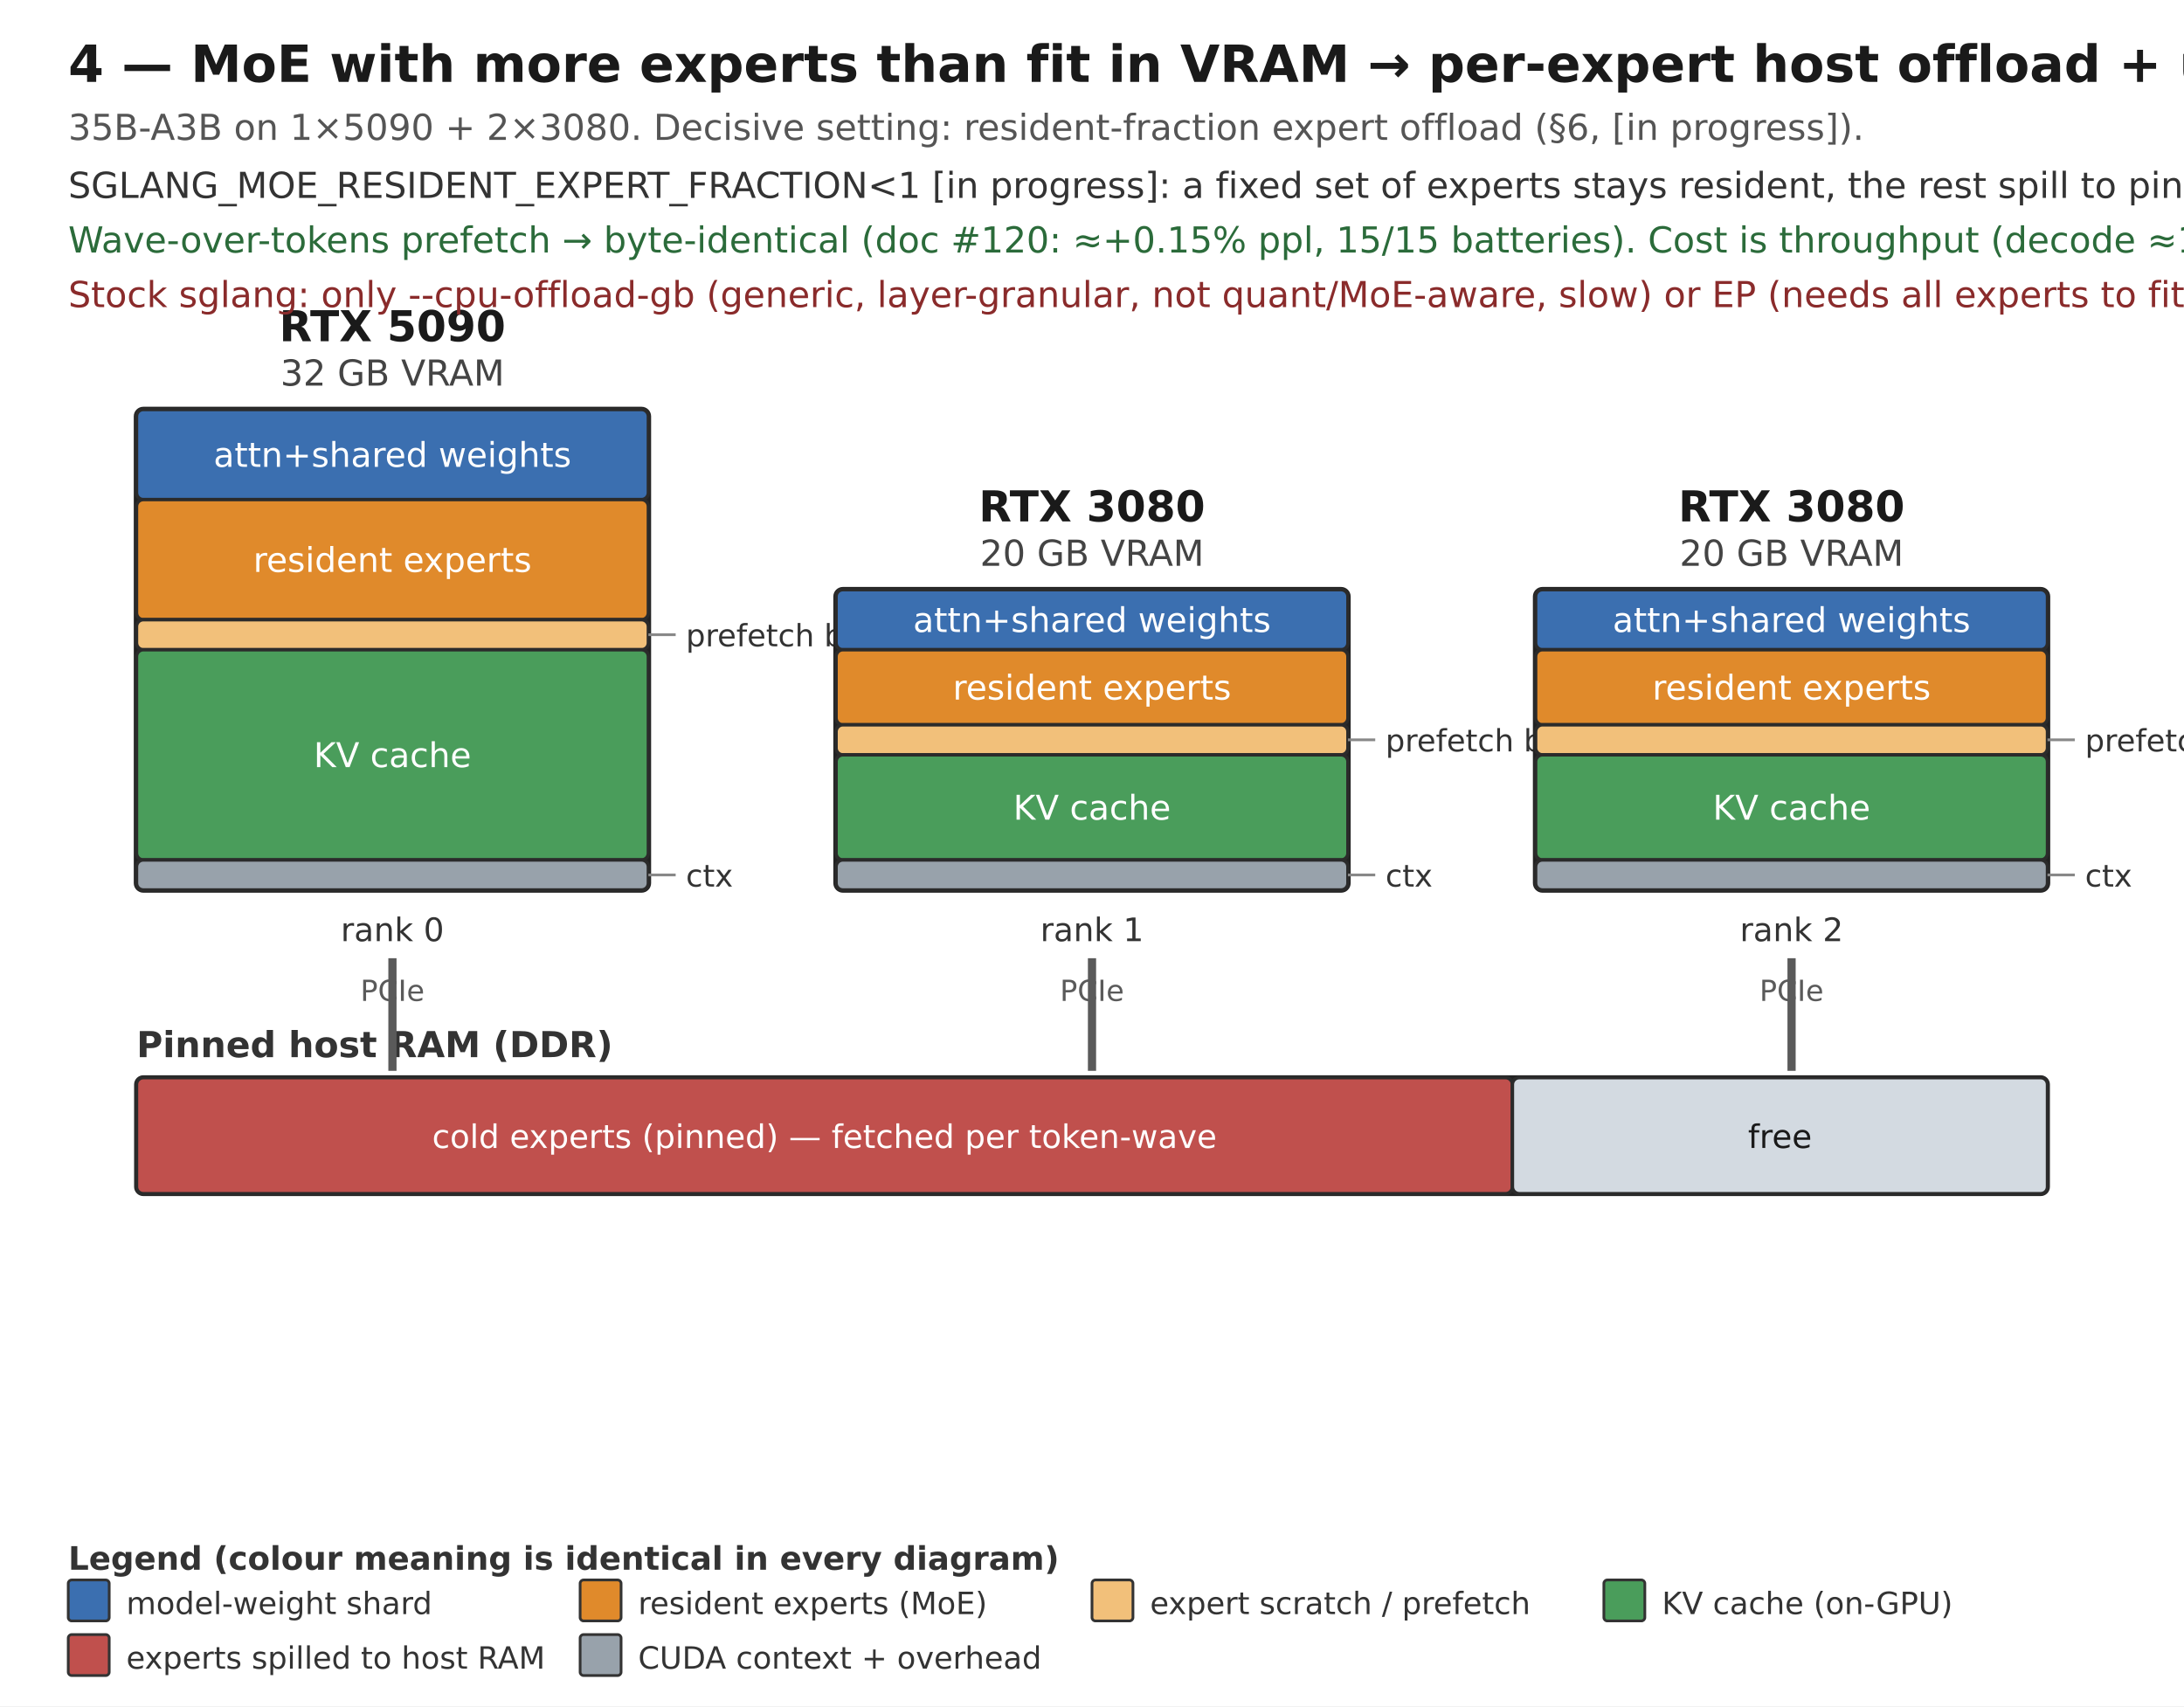
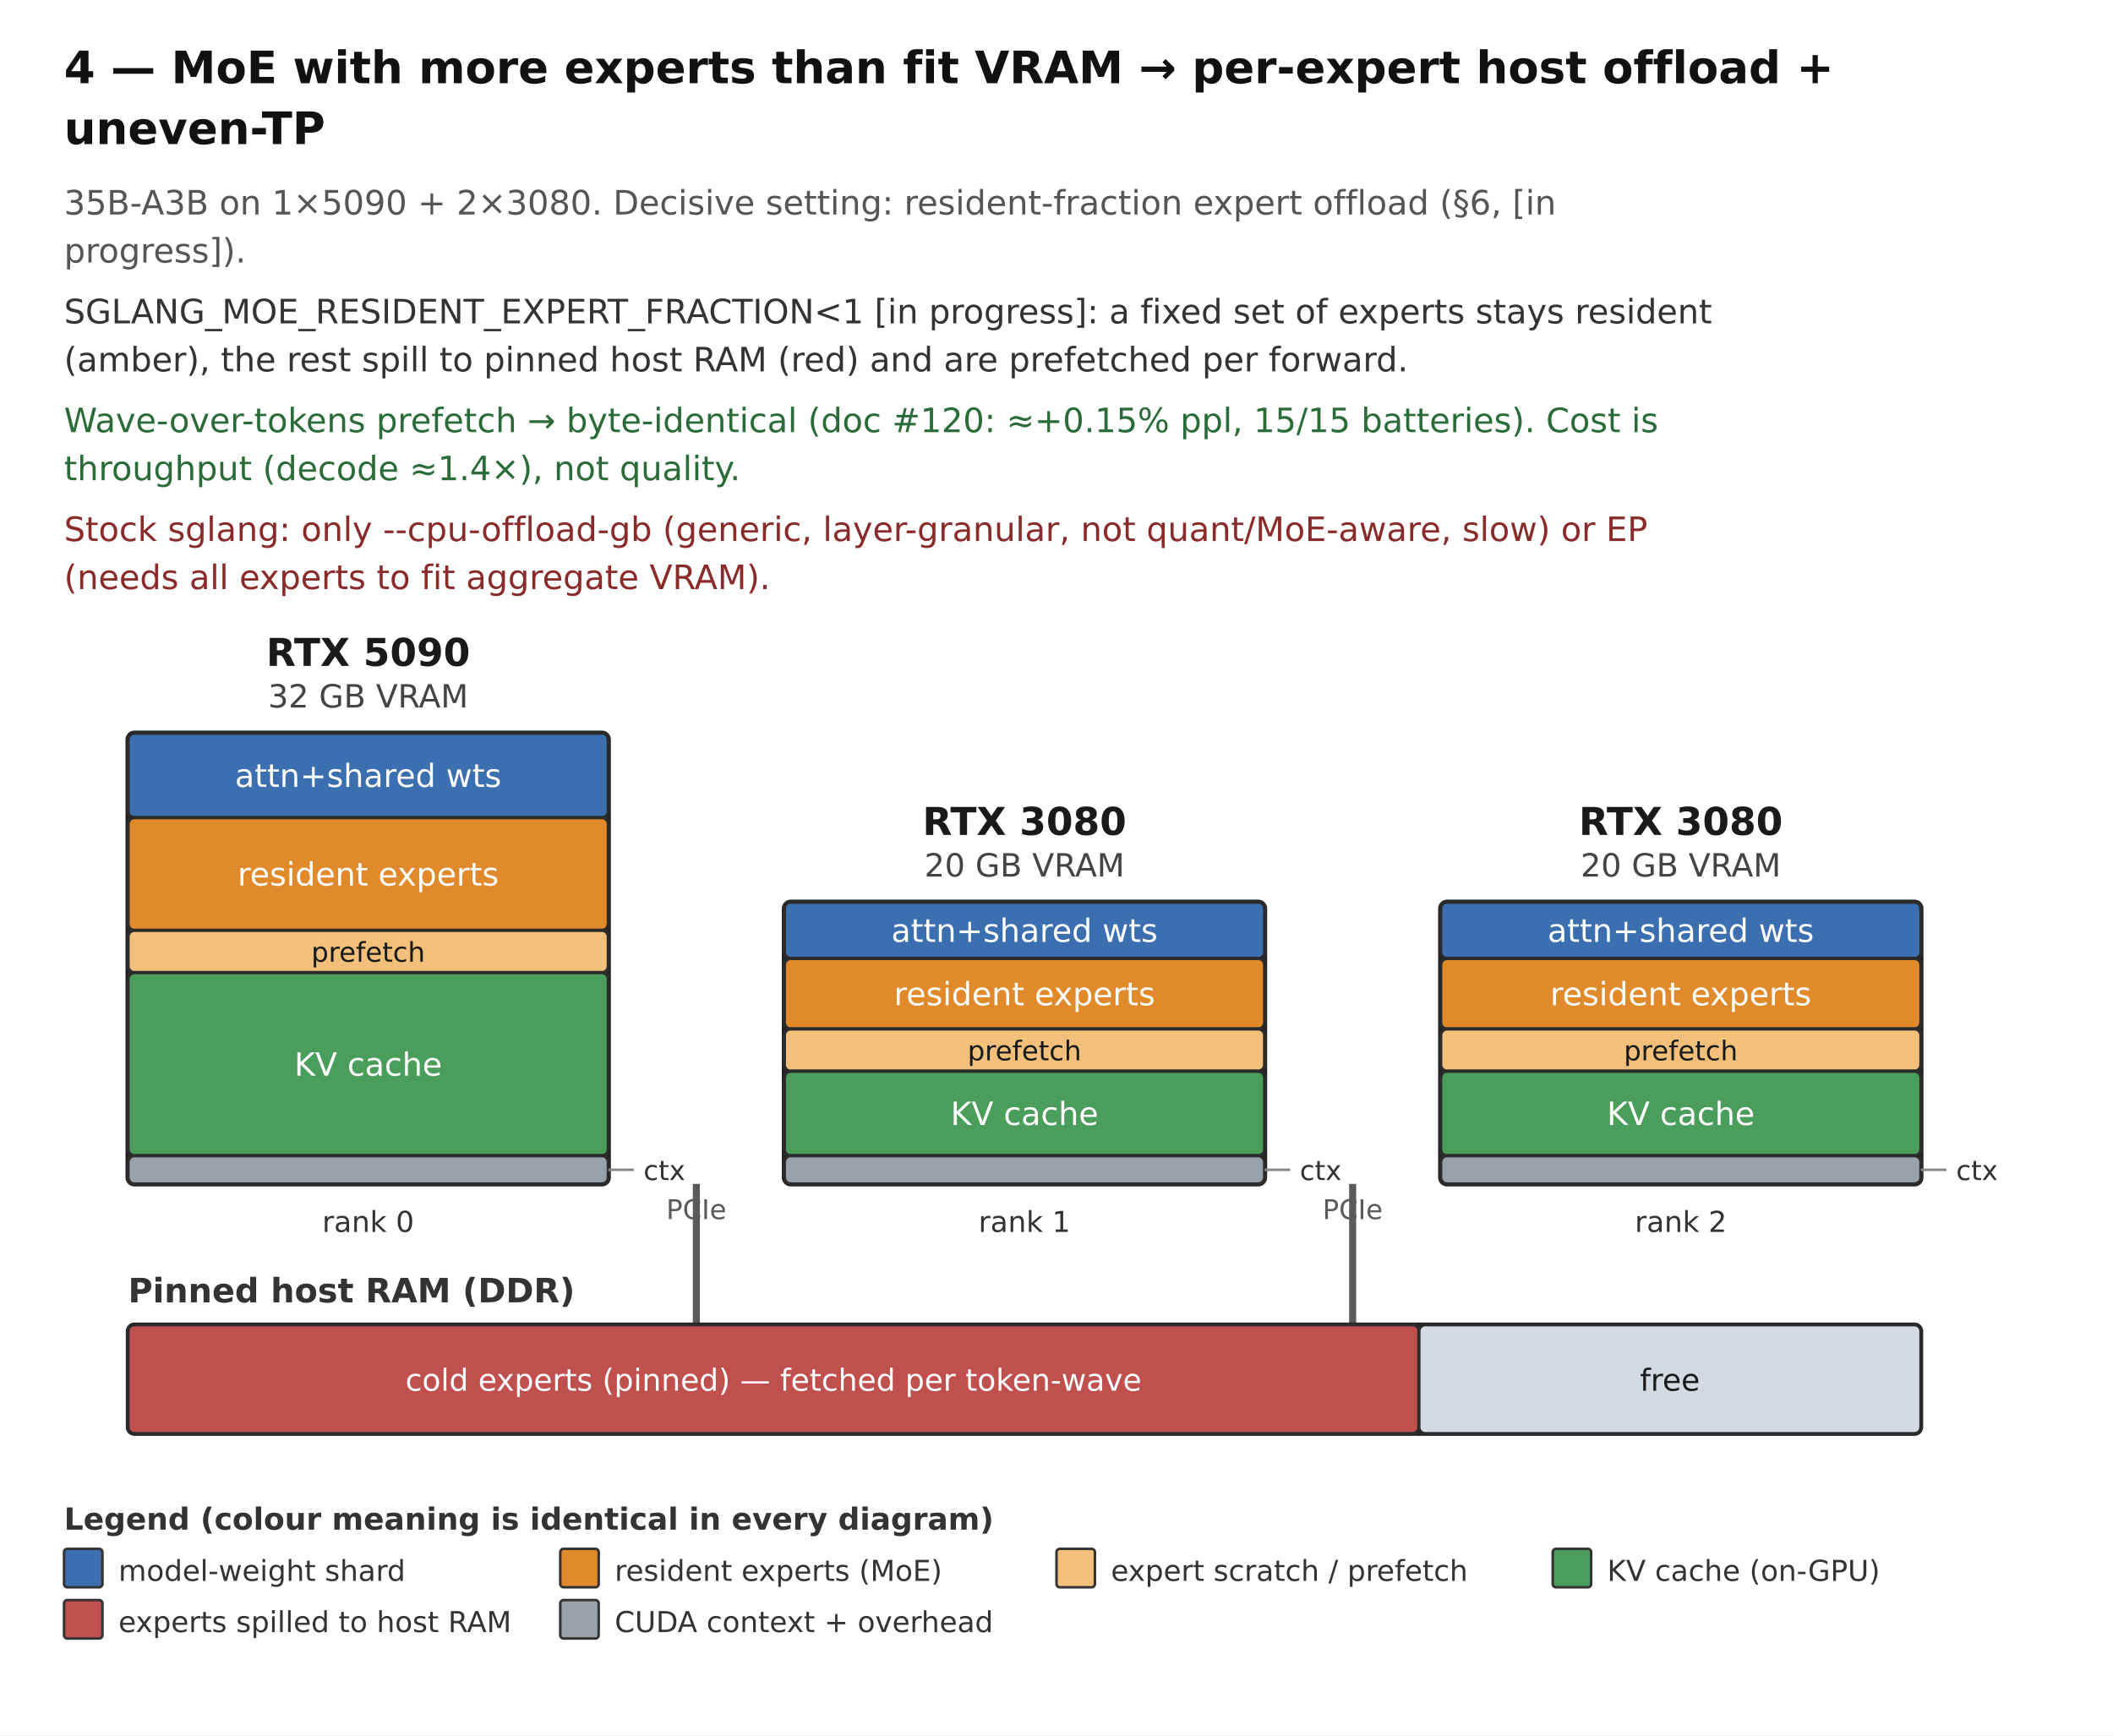
- <svg xmlns="http://www.w3.org/2000/svg" viewBox="0 0 640 500" width="640" height="500" font-family="sans-serif">
-   <rect x="0.0" y="0.0" width="640.0" height="500.0" rx="0" fill="#ffffff" stroke="none" stroke-width="0" />
-   <text x="20.0" y="24.0" font-family="DejaVu Sans, Verdana, Arial, sans-serif" font-size="15" font-weight="bold" text-anchor="start" fill="#1a1a1a">4 — MoE with more experts than fit in VRAM → per-expert host offload + uneven-TP</text>
-   <text x="20.0" y="41.0" font-family="DejaVu Sans, Verdana, Arial, sans-serif" font-size="10.5" font-weight="normal" text-anchor="start" fill="#555">35B-A3B on 1×5090 + 2×3080. Decisive setting: resident-fraction expert offload (§6, [in progress]).</text>
-   <text x="115.0" y="100.0" font-family="DejaVu Sans, Verdana, Arial, sans-serif" font-size="12.5" font-weight="bold" text-anchor="middle" fill="#1a1a1a">RTX 5090</text>
-   <text x="115.0" y="113.0" font-family="DejaVu Sans, Verdana, Arial, sans-serif" font-size="10.5" font-weight="normal" text-anchor="middle" fill="#444">32 GB VRAM</text>
-   <rect x="40.0" y="120.0" width="150.0" height="140.8" rx="2" fill="none" stroke="#222" stroke-width="1.6" />
-   <rect x="40.0" y="120.0" width="150.0" height="26.4" rx="2" fill="#3b6fb0" stroke="#2b2b2b" stroke-width="1.0" />
-   <text x="115.0" y="136.8" font-family="DejaVu Sans, Verdana, Arial, sans-serif" font-size="10" font-weight="normal" text-anchor="middle" fill="#ffffff">attn+shared weights</text>
-   <rect x="40.0" y="146.4" width="150.0" height="35.2" rx="2" fill="#e08a2b" stroke="#2b2b2b" stroke-width="1.0" />
-   <text x="115.0" y="167.6" font-family="DejaVu Sans, Verdana, Arial, sans-serif" font-size="10" font-weight="normal" text-anchor="middle" fill="#ffffff">resident experts</text>
-   <rect x="40.0" y="181.6" width="150.0" height="8.8" rx="2" fill="#f2c07a" stroke="#2b2b2b" stroke-width="1.0" />
-   <line x1="190.0" y1="186.0" x2="198.0" y2="186.0" stroke="#888" stroke-width="0.8" />
-   <text x="201.0" y="189.4" font-family="DejaVu Sans, Verdana, Arial, sans-serif" font-size="9" font-weight="normal" text-anchor="start" fill="#333">prefetch buf</text>
-   <rect x="40.0" y="190.4" width="150.0" height="61.6" rx="2" fill="#4a9d5b" stroke="#2b2b2b" stroke-width="1.0" />
-   <text x="115.0" y="224.8" font-family="DejaVu Sans, Verdana, Arial, sans-serif" font-size="10" font-weight="normal" text-anchor="middle" fill="#ffffff">KV cache</text>
-   <rect x="40.0" y="252.0" width="150.0" height="8.8" rx="2" fill="#98a2ab" stroke="#2b2b2b" stroke-width="1.0" />
-   <line x1="190.0" y1="256.4" x2="198.0" y2="256.4" stroke="#888" stroke-width="0.8" />
-   <text x="201.0" y="259.8" font-family="DejaVu Sans, Verdana, Arial, sans-serif" font-size="9" font-weight="normal" text-anchor="start" fill="#333">ctx</text>
-   <text x="115.0" y="275.8" font-family="DejaVu Sans, Verdana, Arial, sans-serif" font-size="9.5" font-weight="normal" text-anchor="middle" fill="#333">rank 0</text>
-   <text x="320.0" y="152.8" font-family="DejaVu Sans, Verdana, Arial, sans-serif" font-size="12.5" font-weight="bold" text-anchor="middle" fill="#1a1a1a">RTX 3080</text>
-   <text x="320.0" y="165.8" font-family="DejaVu Sans, Verdana, Arial, sans-serif" font-size="10.5" font-weight="normal" text-anchor="middle" fill="#444">20 GB VRAM</text>
-   <rect x="245.0" y="172.8" width="150.0" height="88.0" rx="2" fill="none" stroke="#222" stroke-width="1.6" />
-   <rect x="245.0" y="172.8" width="150.0" height="17.6" rx="2" fill="#3b6fb0" stroke="#2b2b2b" stroke-width="1.0" />
-   <text x="320.0" y="185.2" font-family="DejaVu Sans, Verdana, Arial, sans-serif" font-size="10" font-weight="normal" text-anchor="middle" fill="#ffffff">attn+shared weights</text>
-   <rect x="245.0" y="190.4" width="150.0" height="22.0" rx="2" fill="#e08a2b" stroke="#2b2b2b" stroke-width="1.0" />
-   <text x="320.0" y="205.0" font-family="DejaVu Sans, Verdana, Arial, sans-serif" font-size="10" font-weight="normal" text-anchor="middle" fill="#ffffff">resident experts</text>
-   <rect x="245.0" y="212.4" width="150.0" height="8.8" rx="2" fill="#f2c07a" stroke="#2b2b2b" stroke-width="1.0" />
-   <line x1="395.0" y1="216.8" x2="403.0" y2="216.8" stroke="#888" stroke-width="0.8" />
-   <text x="406.0" y="220.2" font-family="DejaVu Sans, Verdana, Arial, sans-serif" font-size="9" font-weight="normal" text-anchor="start" fill="#333">prefetch buf</text>
-   <rect x="245.0" y="221.2" width="150.0" height="30.8" rx="2" fill="#4a9d5b" stroke="#2b2b2b" stroke-width="1.0" />
-   <text x="320.0" y="240.2" font-family="DejaVu Sans, Verdana, Arial, sans-serif" font-size="10" font-weight="normal" text-anchor="middle" fill="#ffffff">KV cache</text>
-   <rect x="245.0" y="252.0" width="150.0" height="8.8" rx="2" fill="#98a2ab" stroke="#2b2b2b" stroke-width="1.0" />
-   <line x1="395.0" y1="256.4" x2="403.0" y2="256.4" stroke="#888" stroke-width="0.8" />
-   <text x="406.0" y="259.8" font-family="DejaVu Sans, Verdana, Arial, sans-serif" font-size="9" font-weight="normal" text-anchor="start" fill="#333">ctx</text>
-   <text x="320.0" y="275.8" font-family="DejaVu Sans, Verdana, Arial, sans-serif" font-size="9.5" font-weight="normal" text-anchor="middle" fill="#333">rank 1</text>
-   <text x="525.0" y="152.8" font-family="DejaVu Sans, Verdana, Arial, sans-serif" font-size="12.5" font-weight="bold" text-anchor="middle" fill="#1a1a1a">RTX 3080</text>
-   <text x="525.0" y="165.8" font-family="DejaVu Sans, Verdana, Arial, sans-serif" font-size="10.5" font-weight="normal" text-anchor="middle" fill="#444">20 GB VRAM</text>
-   <rect x="450.0" y="172.8" width="150.0" height="88.0" rx="2" fill="none" stroke="#222" stroke-width="1.6" />
-   <rect x="450.0" y="172.8" width="150.0" height="17.6" rx="2" fill="#3b6fb0" stroke="#2b2b2b" stroke-width="1.0" />
-   <text x="525.0" y="185.2" font-family="DejaVu Sans, Verdana, Arial, sans-serif" font-size="10" font-weight="normal" text-anchor="middle" fill="#ffffff">attn+shared weights</text>
-   <rect x="450.0" y="190.4" width="150.0" height="22.0" rx="2" fill="#e08a2b" stroke="#2b2b2b" stroke-width="1.0" />
-   <text x="525.0" y="205.0" font-family="DejaVu Sans, Verdana, Arial, sans-serif" font-size="10" font-weight="normal" text-anchor="middle" fill="#ffffff">resident experts</text>
-   <rect x="450.0" y="212.4" width="150.0" height="8.8" rx="2" fill="#f2c07a" stroke="#2b2b2b" stroke-width="1.0" />
-   <line x1="600.0" y1="216.8" x2="608.0" y2="216.8" stroke="#888" stroke-width="0.8" />
-   <text x="611.0" y="220.2" font-family="DejaVu Sans, Verdana, Arial, sans-serif" font-size="9" font-weight="normal" text-anchor="start" fill="#333">prefetch buf</text>
-   <rect x="450.0" y="221.2" width="150.0" height="30.8" rx="2" fill="#4a9d5b" stroke="#2b2b2b" stroke-width="1.0" />
-   <text x="525.0" y="240.2" font-family="DejaVu Sans, Verdana, Arial, sans-serif" font-size="10" font-weight="normal" text-anchor="middle" fill="#ffffff">KV cache</text>
-   <rect x="450.0" y="252.0" width="150.0" height="8.8" rx="2" fill="#98a2ab" stroke="#2b2b2b" stroke-width="1.0" />
-   <line x1="600.0" y1="256.4" x2="608.0" y2="256.4" stroke="#888" stroke-width="0.8" />
-   <text x="611.0" y="259.8" font-family="DejaVu Sans, Verdana, Arial, sans-serif" font-size="9" font-weight="normal" text-anchor="start" fill="#333">ctx</text>
-   <text x="525.0" y="275.8" font-family="DejaVu Sans, Verdana, Arial, sans-serif" font-size="9.5" font-weight="normal" text-anchor="middle" fill="#333">rank 2</text>
-   <text x="40.0" y="309.8" font-family="DejaVu Sans, Verdana, Arial, sans-serif" font-size="10.5" font-weight="bold" text-anchor="start" fill="#333">Pinned host RAM (DDR)</text>
-   <rect x="40.0" y="315.8" width="560.0" height="34.0" rx="2" fill="none" stroke="#222" stroke-width="1.4" />
-   <rect x="40.0" y="315.8" width="403.2" height="34.0" rx="2" fill="#c0504d" stroke="#2b2b2b" stroke-width="1.0" />
-   <text x="241.6" y="336.4" font-family="DejaVu Sans, Verdana, Arial, sans-serif" font-size="9.5" font-weight="normal" text-anchor="middle" fill="#ffffff">cold experts (pinned) — fetched per token-wave</text>
-   <rect x="443.2" y="315.8" width="156.8" height="34.0" rx="2" fill="#d3dae1" stroke="#2b2b2b" stroke-width="1.0" />
-   <text x="521.6" y="336.4" font-family="DejaVu Sans, Verdana, Arial, sans-serif" font-size="9.5" font-weight="normal" text-anchor="middle" fill="#1a1a1a">free</text>
-   <line x1="115.0" y1="280.8" x2="115.0" y2="313.8" stroke="#5a5a5a" stroke-width="2.4" />
-   <text x="115.0" y="293.3" font-family="DejaVu Sans, Verdana, Arial, sans-serif" font-size="8.5" font-weight="normal" text-anchor="middle" fill="#5a5a5a">PCIe</text>
-   <line x1="320.0" y1="280.8" x2="320.0" y2="313.8" stroke="#5a5a5a" stroke-width="2.4" />
-   <text x="320.0" y="293.3" font-family="DejaVu Sans, Verdana, Arial, sans-serif" font-size="8.5" font-weight="normal" text-anchor="middle" fill="#5a5a5a">PCIe</text>
-   <line x1="525.0" y1="280.8" x2="525.0" y2="313.8" stroke="#5a5a5a" stroke-width="2.4" />
-   <text x="525.0" y="293.3" font-family="DejaVu Sans, Verdana, Arial, sans-serif" font-size="8.5" font-weight="normal" text-anchor="middle" fill="#5a5a5a">PCIe</text>
-   <text x="20.0" y="58.0" font-family="DejaVu Sans, Verdana, Arial, sans-serif" font-size="10.5" font-weight="normal" text-anchor="start" fill="#333">SGLANG_MOE_RESIDENT_EXPERT_FRACTION&lt;1 [in progress]: a fixed set of experts stays resident, the rest spill to pinned host RAM.</text>
-   <text x="20.0" y="74.0" font-family="DejaVu Sans, Verdana, Arial, sans-serif" font-size="10.5" font-weight="normal" text-anchor="start" fill="#2b6b3a">Wave-over-tokens prefetch → byte-identical (doc #120: ≈+0.15% ppl, 15/15 batteries). Cost is throughput (decode ≈1.4×), not quality.</text>
-   <text x="20.0" y="90.0" font-family="DejaVu Sans, Verdana, Arial, sans-serif" font-size="10.5" font-weight="normal" text-anchor="start" fill="#8a2b2b">Stock sglang: only --cpu-offload-gb (generic, layer-granular, not quant/MoE-aware, slow) or EP (needs all experts to fit aggregate VRAM).</text>
-   <text x="20.0" y="460.0" font-family="DejaVu Sans, Verdana, Arial, sans-serif" font-size="9.5" font-weight="bold" text-anchor="start" fill="#333">Legend (colour meaning is identical in every diagram)</text>
-   <rect x="20.0" y="463.0" width="12.0" height="12.0" rx="1" fill="#3b6fb0" stroke="#333" stroke-width="0.8" />
-   <text x="37.0" y="473.0" font-family="DejaVu Sans, Verdana, Arial, sans-serif" font-size="9" font-weight="normal" text-anchor="start" fill="#333">model-weight shard</text>
-   <rect x="170.0" y="463.0" width="12.0" height="12.0" rx="1" fill="#e08a2b" stroke="#333" stroke-width="0.8" />
-   <text x="187.0" y="473.0" font-family="DejaVu Sans, Verdana, Arial, sans-serif" font-size="9" font-weight="normal" text-anchor="start" fill="#333">resident experts (MoE)</text>
-   <rect x="320.0" y="463.0" width="12.0" height="12.0" rx="1" fill="#f2c07a" stroke="#333" stroke-width="0.8" />
-   <text x="337.0" y="473.0" font-family="DejaVu Sans, Verdana, Arial, sans-serif" font-size="9" font-weight="normal" text-anchor="start" fill="#333">expert scratch / prefetch</text>
-   <rect x="470.0" y="463.0" width="12.0" height="12.0" rx="1" fill="#4a9d5b" stroke="#333" stroke-width="0.8" />
-   <text x="487.0" y="473.0" font-family="DejaVu Sans, Verdana, Arial, sans-serif" font-size="9" font-weight="normal" text-anchor="start" fill="#333">KV cache (on-GPU)</text>
-   <rect x="20.0" y="479.0" width="12.0" height="12.0" rx="1" fill="#c0504d" stroke="#333" stroke-width="0.8" />
-   <text x="37.0" y="489.0" font-family="DejaVu Sans, Verdana, Arial, sans-serif" font-size="9" font-weight="normal" text-anchor="start" fill="#333">experts spilled to host RAM</text>
-   <rect x="170.0" y="479.0" width="12.0" height="12.0" rx="1" fill="#98a2ab" stroke="#333" stroke-width="0.8" />
-   <text x="187.0" y="489.0" font-family="DejaVu Sans, Verdana, Arial, sans-serif" font-size="9" font-weight="normal" text-anchor="start" fill="#333">CUDA context + overhead</text>
+ <svg xmlns="http://www.w3.org/2000/svg" viewBox="0 0 660 542" width="660" height="542" font-family="sans-serif">
+   <rect x="0.0" y="0.0" width="660.0" height="542.0" rx="0" fill="#ffffff" stroke="none" stroke-width="0" />
+   <text x="20.0" y="26.0" font-family="DejaVu Sans, Verdana, Arial, sans-serif" font-size="14" font-weight="bold" text-anchor="start" fill="#111">4 — MoE with more experts than fit VRAM → per-expert host offload +</text>
+   <text x="20.0" y="45.0" font-family="DejaVu Sans, Verdana, Arial, sans-serif" font-size="14" font-weight="bold" text-anchor="start" fill="#111">uneven-TP</text>
+   <text x="20.0" y="67.0" font-family="DejaVu Sans, Verdana, Arial, sans-serif" font-size="10.5" font-weight="normal" text-anchor="start" fill="#555">35B-A3B on 1×5090 + 2×3080. Decisive setting: resident-fraction expert offload (§6, [in</text>
+   <text x="20.0" y="82.0" font-family="DejaVu Sans, Verdana, Arial, sans-serif" font-size="10.5" font-weight="normal" text-anchor="start" fill="#555">progress]).</text>
+   <text x="20.0" y="101.0" font-family="DejaVu Sans, Verdana, Arial, sans-serif" font-size="10.5" font-weight="normal" text-anchor="start" fill="#333">SGLANG_MOE_RESIDENT_EXPERT_FRACTION&lt;1 [in progress]: a fixed set of experts stays resident</text>
+   <text x="20.0" y="116.0" font-family="DejaVu Sans, Verdana, Arial, sans-serif" font-size="10.5" font-weight="normal" text-anchor="start" fill="#333">(amber), the rest spill to pinned host RAM (red) and are prefetched per forward.</text>
+   <text x="20.0" y="135.0" font-family="DejaVu Sans, Verdana, Arial, sans-serif" font-size="10.5" font-weight="normal" text-anchor="start" fill="#2b6b3a">Wave-over-tokens prefetch → byte-identical (doc #120: ≈+0.15% ppl, 15/15 batteries). Cost is</text>
+   <text x="20.0" y="150.0" font-family="DejaVu Sans, Verdana, Arial, sans-serif" font-size="10.5" font-weight="normal" text-anchor="start" fill="#2b6b3a">throughput (decode ≈1.4×), not quality.</text>
+   <text x="20.0" y="169.0" font-family="DejaVu Sans, Verdana, Arial, sans-serif" font-size="10.5" font-weight="normal" text-anchor="start" fill="#8a2b2b">Stock sglang: only --cpu-offload-gb (generic, layer-granular, not quant/MoE-aware, slow) or EP</text>
+   <text x="20.0" y="184.0" font-family="DejaVu Sans, Verdana, Arial, sans-serif" font-size="10.5" font-weight="normal" text-anchor="start" fill="#8a2b2b">(needs all experts to fit aggregate VRAM).</text>
+   <text x="115.0" y="208.0" font-family="DejaVu Sans, Verdana, Arial, sans-serif" font-size="12" font-weight="bold" text-anchor="middle" fill="#1a1a1a">RTX 5090</text>
+   <text x="115.0" y="221.0" font-family="DejaVu Sans, Verdana, Arial, sans-serif" font-size="10" font-weight="normal" text-anchor="middle" fill="#444">32 GB VRAM</text>
+   <rect x="40.0" y="229.0" width="150.0" height="140.8" rx="2" fill="none" stroke="#222" stroke-width="1.6" />
+   <rect x="40.0" y="229.0" width="150.0" height="26.4" rx="2" fill="#3b6fb0" stroke="#2b2b2b" stroke-width="1.0" />
+   <text x="115.0" y="245.8" font-family="DejaVu Sans, Verdana, Arial, sans-serif" font-size="10" font-weight="normal" text-anchor="middle" fill="#ffffff">attn+shared wts</text>
+   <rect x="40.0" y="255.4" width="150.0" height="35.2" rx="2" fill="#e08a2b" stroke="#2b2b2b" stroke-width="1.0" />
+   <text x="115.0" y="276.6" font-family="DejaVu Sans, Verdana, Arial, sans-serif" font-size="10" font-weight="normal" text-anchor="middle" fill="#ffffff">resident experts</text>
+   <rect x="40.0" y="290.6" width="150.0" height="13.2" rx="2" fill="#f2c07a" stroke="#2b2b2b" stroke-width="1.0" />
+   <text x="115.0" y="300.4" font-family="DejaVu Sans, Verdana, Arial, sans-serif" font-size="8.5" font-weight="normal" text-anchor="middle" fill="#1a1a1a">prefetch</text>
+   <rect x="40.0" y="303.8" width="150.0" height="57.2" rx="2" fill="#4a9d5b" stroke="#2b2b2b" stroke-width="1.0" />
+   <text x="115.0" y="336.0" font-family="DejaVu Sans, Verdana, Arial, sans-serif" font-size="10" font-weight="normal" text-anchor="middle" fill="#ffffff">KV cache</text>
+   <rect x="40.0" y="361.0" width="150.0" height="8.8" rx="2" fill="#98a2ab" stroke="#2b2b2b" stroke-width="1.0" />
+   <line x1="190.0" y1="365.4" x2="198.0" y2="365.4" stroke="#888" stroke-width="0.8" />
+   <text x="201.0" y="368.6" font-family="DejaVu Sans, Verdana, Arial, sans-serif" font-size="8.5" font-weight="normal" text-anchor="start" fill="#333">ctx</text>
+   <text x="115.0" y="384.8" font-family="DejaVu Sans, Verdana, Arial, sans-serif" font-size="9" font-weight="normal" text-anchor="middle" fill="#333">rank 0</text>
+   <text x="320.0" y="260.8" font-family="DejaVu Sans, Verdana, Arial, sans-serif" font-size="12" font-weight="bold" text-anchor="middle" fill="#1a1a1a">RTX 3080</text>
+   <text x="320.0" y="273.8" font-family="DejaVu Sans, Verdana, Arial, sans-serif" font-size="10" font-weight="normal" text-anchor="middle" fill="#444">20 GB VRAM</text>
+   <rect x="245.0" y="281.8" width="150.0" height="88.0" rx="2" fill="none" stroke="#222" stroke-width="1.6" />
+   <rect x="245.0" y="281.8" width="150.0" height="17.6" rx="2" fill="#3b6fb0" stroke="#2b2b2b" stroke-width="1.0" />
+   <text x="320.0" y="294.2" font-family="DejaVu Sans, Verdana, Arial, sans-serif" font-size="10" font-weight="normal" text-anchor="middle" fill="#ffffff">attn+shared wts</text>
+   <rect x="245.0" y="299.4" width="150.0" height="22.0" rx="2" fill="#e08a2b" stroke="#2b2b2b" stroke-width="1.0" />
+   <text x="320.0" y="314.0" font-family="DejaVu Sans, Verdana, Arial, sans-serif" font-size="10" font-weight="normal" text-anchor="middle" fill="#ffffff">resident experts</text>
+   <rect x="245.0" y="321.4" width="150.0" height="13.2" rx="2" fill="#f2c07a" stroke="#2b2b2b" stroke-width="1.0" />
+   <text x="320.0" y="331.2" font-family="DejaVu Sans, Verdana, Arial, sans-serif" font-size="8.5" font-weight="normal" text-anchor="middle" fill="#1a1a1a">prefetch</text>
+   <rect x="245.0" y="334.6" width="150.0" height="26.4" rx="2" fill="#4a9d5b" stroke="#2b2b2b" stroke-width="1.0" />
+   <text x="320.0" y="351.4" font-family="DejaVu Sans, Verdana, Arial, sans-serif" font-size="10" font-weight="normal" text-anchor="middle" fill="#ffffff">KV cache</text>
+   <rect x="245.0" y="361.0" width="150.0" height="8.8" rx="2" fill="#98a2ab" stroke="#2b2b2b" stroke-width="1.0" />
+   <line x1="395.0" y1="365.4" x2="403.0" y2="365.4" stroke="#888" stroke-width="0.8" />
+   <text x="406.0" y="368.6" font-family="DejaVu Sans, Verdana, Arial, sans-serif" font-size="8.5" font-weight="normal" text-anchor="start" fill="#333">ctx</text>
+   <text x="320.0" y="384.8" font-family="DejaVu Sans, Verdana, Arial, sans-serif" font-size="9" font-weight="normal" text-anchor="middle" fill="#333">rank 1</text>
+   <text x="525.0" y="260.8" font-family="DejaVu Sans, Verdana, Arial, sans-serif" font-size="12" font-weight="bold" text-anchor="middle" fill="#1a1a1a">RTX 3080</text>
+   <text x="525.0" y="273.8" font-family="DejaVu Sans, Verdana, Arial, sans-serif" font-size="10" font-weight="normal" text-anchor="middle" fill="#444">20 GB VRAM</text>
+   <rect x="450.0" y="281.8" width="150.0" height="88.0" rx="2" fill="none" stroke="#222" stroke-width="1.6" />
+   <rect x="450.0" y="281.8" width="150.0" height="17.6" rx="2" fill="#3b6fb0" stroke="#2b2b2b" stroke-width="1.0" />
+   <text x="525.0" y="294.2" font-family="DejaVu Sans, Verdana, Arial, sans-serif" font-size="10" font-weight="normal" text-anchor="middle" fill="#ffffff">attn+shared wts</text>
+   <rect x="450.0" y="299.4" width="150.0" height="22.0" rx="2" fill="#e08a2b" stroke="#2b2b2b" stroke-width="1.0" />
+   <text x="525.0" y="314.0" font-family="DejaVu Sans, Verdana, Arial, sans-serif" font-size="10" font-weight="normal" text-anchor="middle" fill="#ffffff">resident experts</text>
+   <rect x="450.0" y="321.4" width="150.0" height="13.2" rx="2" fill="#f2c07a" stroke="#2b2b2b" stroke-width="1.0" />
+   <text x="525.0" y="331.2" font-family="DejaVu Sans, Verdana, Arial, sans-serif" font-size="8.5" font-weight="normal" text-anchor="middle" fill="#1a1a1a">prefetch</text>
+   <rect x="450.0" y="334.6" width="150.0" height="26.4" rx="2" fill="#4a9d5b" stroke="#2b2b2b" stroke-width="1.0" />
+   <text x="525.0" y="351.4" font-family="DejaVu Sans, Verdana, Arial, sans-serif" font-size="10" font-weight="normal" text-anchor="middle" fill="#ffffff">KV cache</text>
+   <rect x="450.0" y="361.0" width="150.0" height="8.8" rx="2" fill="#98a2ab" stroke="#2b2b2b" stroke-width="1.0" />
+   <line x1="600.0" y1="365.4" x2="608.0" y2="365.4" stroke="#888" stroke-width="0.8" />
+   <text x="611.0" y="368.6" font-family="DejaVu Sans, Verdana, Arial, sans-serif" font-size="8.5" font-weight="normal" text-anchor="start" fill="#333">ctx</text>
+   <text x="525.0" y="384.8" font-family="DejaVu Sans, Verdana, Arial, sans-serif" font-size="9" font-weight="normal" text-anchor="middle" fill="#333">rank 2</text>
+   <line x1="217.5" y1="369.8" x2="217.5" y2="413.8" stroke="#5a5a5a" stroke-width="2.2" />
+   <text x="217.5" y="380.8" font-family="DejaVu Sans, Verdana, Arial, sans-serif" font-size="8.5" font-weight="normal" text-anchor="middle" fill="#5a5a5a">PCIe</text>
+   <line x1="422.5" y1="369.8" x2="422.5" y2="413.8" stroke="#5a5a5a" stroke-width="2.2" />
+   <text x="422.5" y="380.8" font-family="DejaVu Sans, Verdana, Arial, sans-serif" font-size="8.5" font-weight="normal" text-anchor="middle" fill="#5a5a5a">PCIe</text>
+   <text x="40.0" y="406.8" font-family="DejaVu Sans, Verdana, Arial, sans-serif" font-size="10.5" font-weight="bold" text-anchor="start" fill="#333">Pinned host RAM (DDR)</text>
+   <rect x="40.0" y="413.8" width="560.0" height="34.0" rx="2" fill="none" stroke="#222" stroke-width="1.4" />
+   <rect x="40.0" y="413.8" width="403.2" height="34.0" rx="2" fill="#c0504d" stroke="#2b2b2b" stroke-width="1.0" />
+   <text x="241.6" y="434.4" font-family="DejaVu Sans, Verdana, Arial, sans-serif" font-size="9.5" font-weight="normal" text-anchor="middle" fill="#ffffff">cold experts (pinned) — fetched per token-wave</text>
+   <rect x="443.2" y="413.8" width="156.8" height="34.0" rx="2" fill="#d3dae1" stroke="#2b2b2b" stroke-width="1.0" />
+   <text x="521.6" y="434.4" font-family="DejaVu Sans, Verdana, Arial, sans-serif" font-size="9.5" font-weight="normal" text-anchor="middle" fill="#1a1a1a">free</text>
+   <text x="20.0" y="477.8" font-family="DejaVu Sans, Verdana, Arial, sans-serif" font-size="9.5" font-weight="bold" text-anchor="start" fill="#333">Legend (colour meaning is identical in every diagram)</text>
+   <rect x="20.0" y="483.8" width="12.0" height="12.0" rx="1" fill="#3b6fb0" stroke="#333" stroke-width="0.8" />
+   <text x="37.0" y="493.8" font-family="DejaVu Sans, Verdana, Arial, sans-serif" font-size="9" font-weight="normal" text-anchor="start" fill="#333">model-weight shard</text>
+   <rect x="175.0" y="483.8" width="12.0" height="12.0" rx="1" fill="#e08a2b" stroke="#333" stroke-width="0.8" />
+   <text x="192.0" y="493.8" font-family="DejaVu Sans, Verdana, Arial, sans-serif" font-size="9" font-weight="normal" text-anchor="start" fill="#333">resident experts (MoE)</text>
+   <rect x="330.0" y="483.8" width="12.0" height="12.0" rx="1" fill="#f2c07a" stroke="#333" stroke-width="0.8" />
+   <text x="347.0" y="493.8" font-family="DejaVu Sans, Verdana, Arial, sans-serif" font-size="9" font-weight="normal" text-anchor="start" fill="#333">expert scratch / prefetch</text>
+   <rect x="485.0" y="483.8" width="12.0" height="12.0" rx="1" fill="#4a9d5b" stroke="#333" stroke-width="0.8" />
+   <text x="502.0" y="493.8" font-family="DejaVu Sans, Verdana, Arial, sans-serif" font-size="9" font-weight="normal" text-anchor="start" fill="#333">KV cache (on-GPU)</text>
+   <rect x="20.0" y="499.8" width="12.0" height="12.0" rx="1" fill="#c0504d" stroke="#333" stroke-width="0.8" />
+   <text x="37.0" y="509.8" font-family="DejaVu Sans, Verdana, Arial, sans-serif" font-size="9" font-weight="normal" text-anchor="start" fill="#333">experts spilled to host RAM</text>
+   <rect x="175.0" y="499.8" width="12.0" height="12.0" rx="1" fill="#98a2ab" stroke="#333" stroke-width="0.8" />
+   <text x="192.0" y="509.8" font-family="DejaVu Sans, Verdana, Arial, sans-serif" font-size="9" font-weight="normal" text-anchor="start" fill="#333">CUDA context + overhead</text>
</svg>
